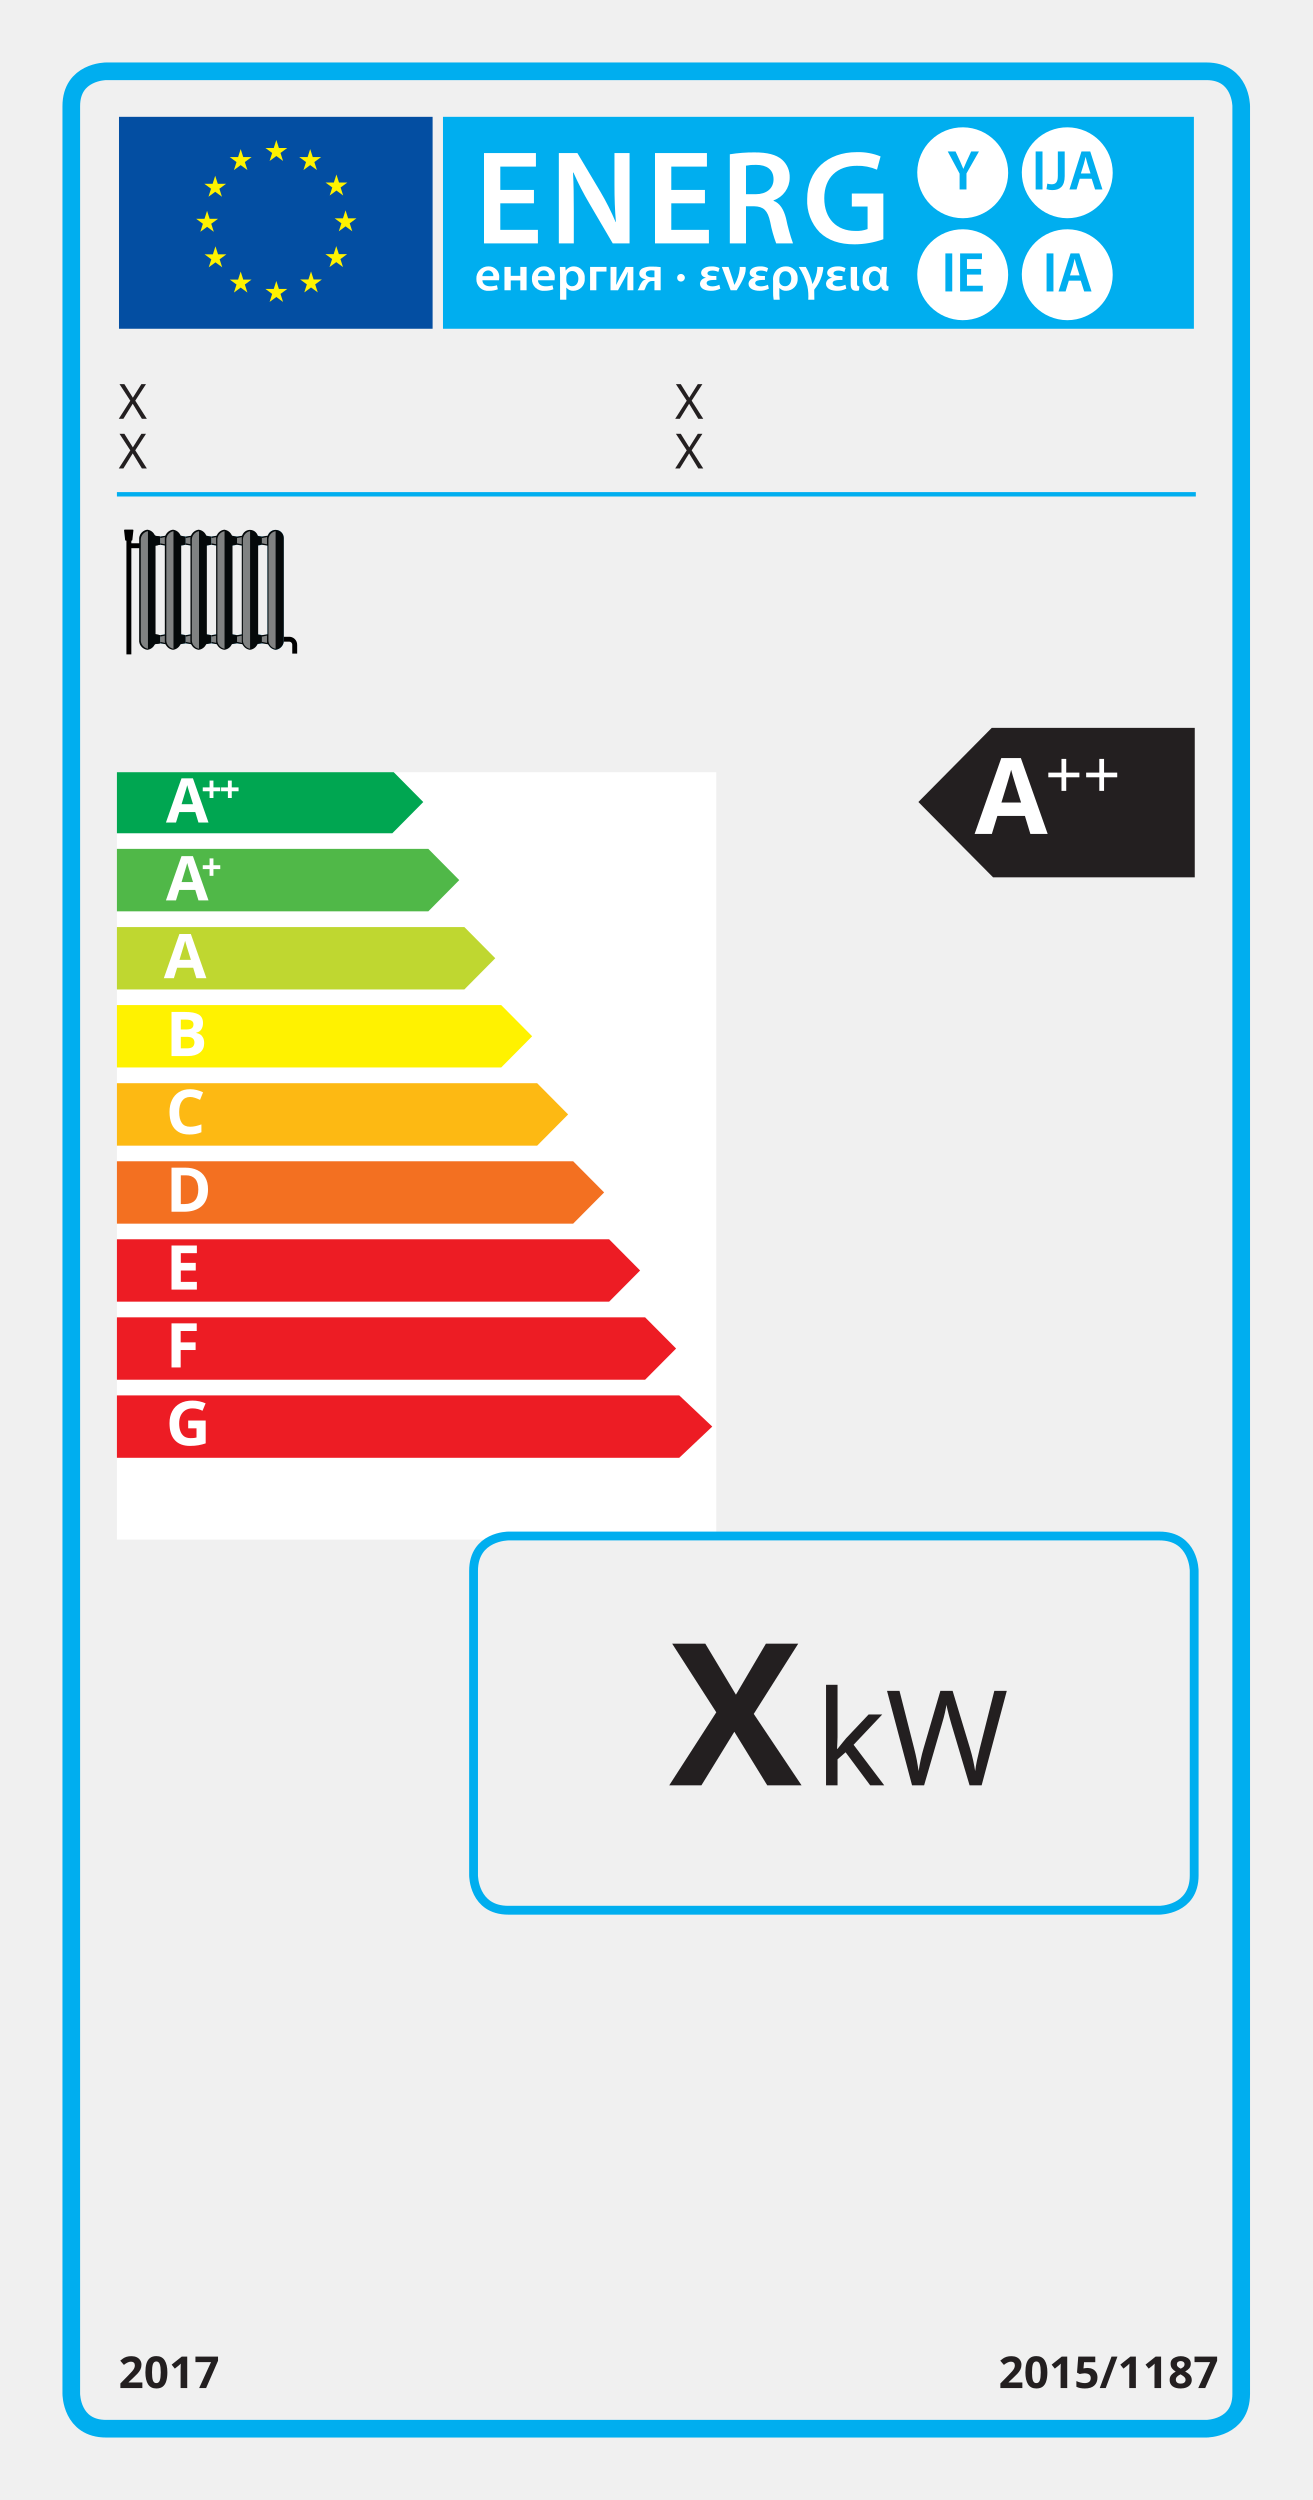
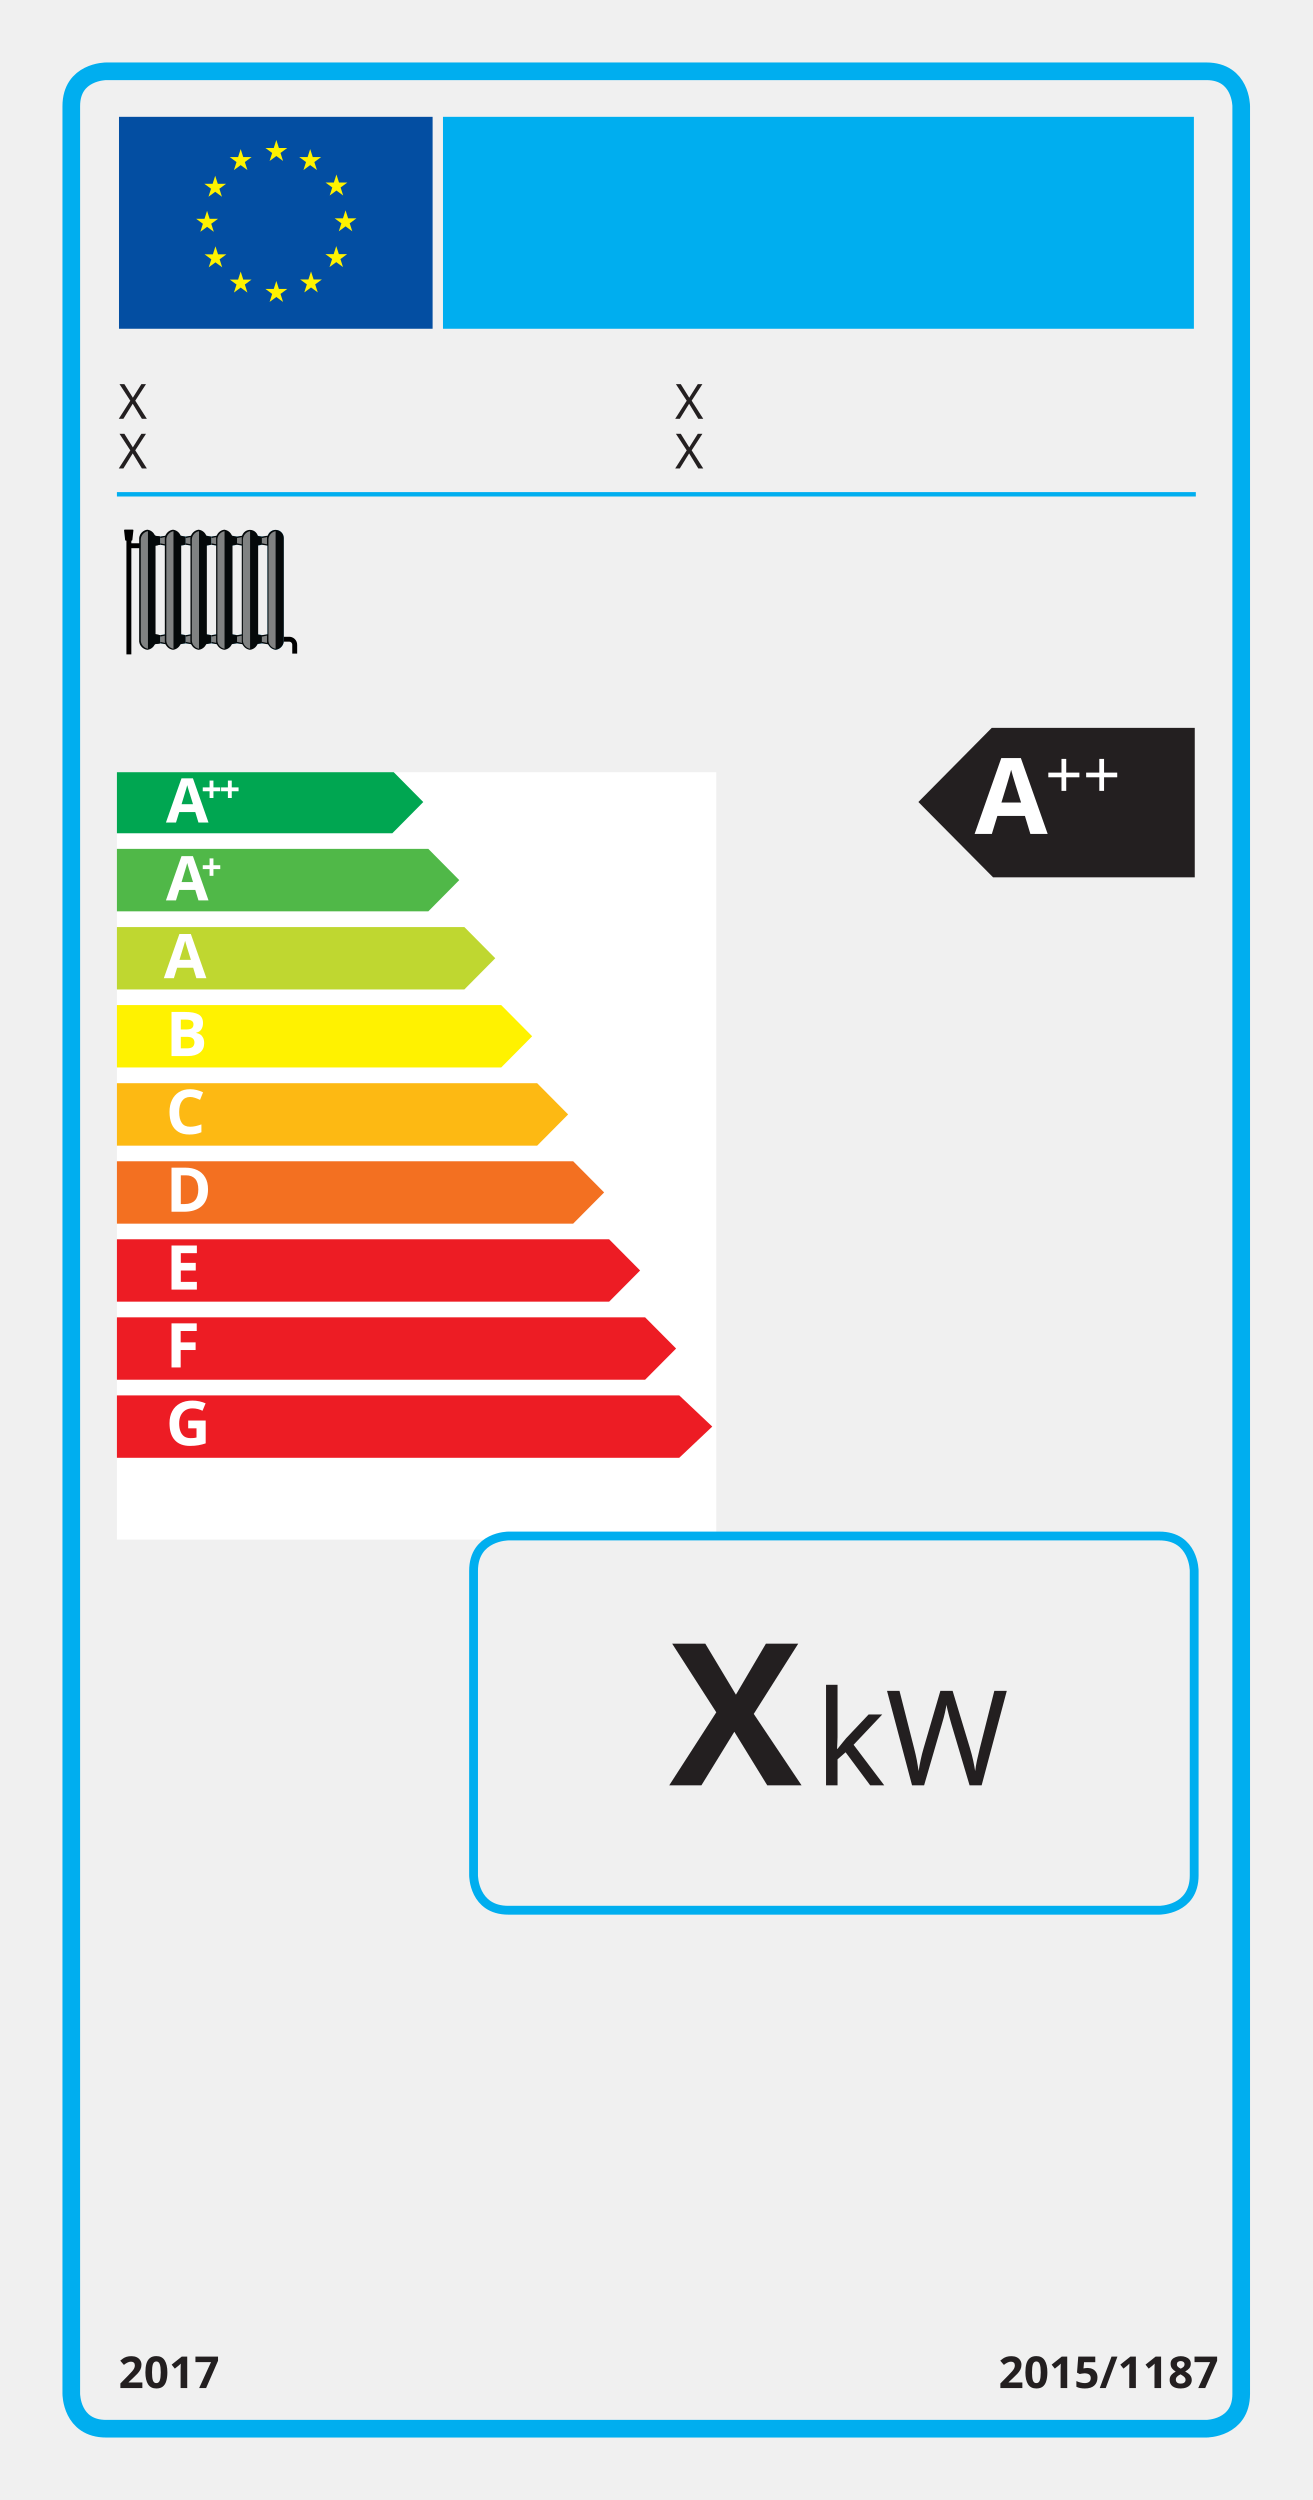
<svg xmlns="http://www.w3.org/2000/svg" id="Layer_1" data-name="Layer 1" width="105mm" height="200mm" viewBox="0 0 297.64 566.93" data-rating-increment="17.6875" data-supplier-model-chars-per-row="25">
  <defs>
    <style>
      #combinationBoiler,
      #cogenerationBoiler {
        display: none;
      }

      #combinationBoiler.isCombinationBoiler,
      #cogenerationBoiler.isCogenerationBoiler {
        display: inline;
      }

      .cls-1, .cls-3, .cls-39, .cls-4, .cls-52 {
        fill: none;
      }

      .cls-2 {
        clip-path: url(#clip-path);
      }

      .cls-3, .cls-39, .cls-52 {
        stroke: #00aeef;
      }

      .cls-3 {
        stroke-width: 4px;
      }

      .cls-4 {
        stroke: #000;
        stroke-width: 1.114px;
      }

      .cls-5 {
        clip-path: url(#clip-path-2);
      }

      .cls-6 {
        fill: #8ed8f7;
      }

      .cls-7 {
        fill: #05090a;
      }

      .cls-8 {
        fill: #24b9ec;
      }

      .cls-9 {
        opacity: 0.49;
      }

      .cls-10 {
        clip-path: url(#clip-path-5);
      }

      .cls-11 {
        clip-path: url(#clip-path-6);
      }

      .cls-12, .cls-47, .cls-48, .cls-50, .cls-51, .cls-59, .cls-61, .cls-62 {
        fill: #fff;
      }

      .cls-13 {
        clip-path: url(#clip-path-9);
      }

      .cls-14 {
        clip-path: url(#clip-path-13);
      }

      .cls-15 {
        clip-path: url(#clip-path-17);
      }

      .cls-16 {
        clip-path: url(#clip-path-18);
      }

      .cls-17 {
        clip-path: url(#clip-path-21);
      }

      .cls-18 {
        clip-path: url(#clip-path-25);
      }

      .cls-19 {
        clip-path: url(#clip-path-26);
      }

      .cls-20 {
        clip-path: url(#clip-path-29);
      }

      .cls-21 {
        clip-path: url(#clip-path-33);
      }

      .cls-22 {
        clip-path: url(#clip-path-37);
      }

      .cls-23 {
        clip-path: url(#clip-path-38);
      }

      .cls-24 {
        clip-path: url(#clip-path-41);
      }

      .cls-25 {
        clip-path: url(#clip-path-44);
      }

      .cls-26 {
        clip-path: url(#clip-path-46);
      }

      .cls-27 {
        clip-path: url(#clip-path-47);
      }

      .cls-28 {
        clip-path: url(#clip-path-48);
      }

      .cls-29 {
        clip-path: url(#clip-path-49);
      }

      .cls-30 {
        clip-path: url(#clip-path-50);
      }

      .cls-31 {
        clip-path: url(#clip-path-52);
      }

      .cls-32 {
        clip-path: url(#clip-path-53);
      }

      .cls-33 {
        clip-path: url(#clip-path-54);
      }

      .cls-34 {
        clip-path: url(#clip-path-55);
      }

      .cls-35 {
        fill: #034ea2;
      }

      .cls-36, .cls-56 {
        fill: #00aeef;
      }

      .cls-37 {
        fill: #fff200;
      }

      .cls-38 {
        clip-path: url(#clip-path-57);
      }

      .cls-40 {
        fill: #bfd730;
      }

      .cls-41 {
        fill: #50b848;
      }

      .cls-42 {
        fill: #00a651;
      }

      .cls-43 {
        fill: #fdb913;
      }

      .cls-44 {
        fill: #f37021;
      }

      .cls-45 {
        fill: #ed1c24;
      }

      .cls-46 {
        clip-path: url(#clip-path-58);
      }

      .cls-47 {
        font-size: 19px;
      }

      .cls-47, .cls-48, .cls-50, .cls-51, .cls-53, .cls-61, .cls-63 {
        font-family: Calibri-Bold, Calibri;
        font-weight: 700;
      }

      .cls-48 {
        font-size: 13px;
      }

      .cls-49 {
        letter-spacing: 0.01em;
      }

      .cls-50 {
        font-size: 14px;
      }

      .cls-51 {
        font-size: 8.162px;
      }

      .cls-52 {
        stroke-width: 2px;
      }

      .cls-53 {
        font-size: 10px;
      }

      .cls-53, .cls-54, .cls-60, .cls-63, .cls-64 {
        fill: #231f20;
      }

      .cls-54 {
        font-size: 30px;
      }

      .cls-54, .cls-62, .cls-64 {
        font-family: Calibri;
      }

      .cls-55 {
        clip-path: url(#clip-path-60);
      }

      .cls-56, .cls-59 {
        fill-rule: evenodd;
      }

      .cls-57 {
        clip-path: url(#clip-path-61);
      }

      .cls-58 {
        fill: #00b9f2;
      }

      .cls-61 {
        font-size: 24px;
      }

      .cls-62 {
        font-size: 15px;
      }

      .cls-63 {
        font-size: 45px;
      }

      .cls-64 {
        font-size: 11px;
      }
    </style>
    <clipPath id="clip-path">
      <rect class="cls-1" y="0.001" width="297.638" height="566.929" />
    </clipPath>
    <clipPath id="clip-path-2">
      <rect class="cls-1" x="26.513" y="119.08" width="42.918" height="31.72" />
    </clipPath>
    <clipPath id="clip-path-5">
      <rect class="cls-1" x="53.744" y="121.775" width="1.145" height="1.662" />
    </clipPath>
    <clipPath id="clip-path-6">
      <rect class="cls-1" x="53.745" y="121.775" width="1.145" height="1.662" />
    </clipPath>
    <clipPath id="clip-path-9">
      <rect class="cls-1" x="59.4" y="121.775" width="1.145" height="1.662" />
    </clipPath>
    <clipPath id="clip-path-13">
      <rect class="cls-1" x="47.943" y="121.775" width="1.145" height="1.662" />
    </clipPath>
    <clipPath id="clip-path-17">
      <rect class="cls-1" x="42.126" y="121.775" width="1.145" height="1.662" />
    </clipPath>
    <clipPath id="clip-path-18">
      <rect class="cls-1" x="42.127" y="121.775" width="1.145" height="1.662" />
    </clipPath>
    <clipPath id="clip-path-21">
      <rect class="cls-1" x="36.325" y="121.775" width="1.145" height="1.662" />
    </clipPath>
    <clipPath id="clip-path-25">
      <rect class="cls-1" x="53.744" y="144.127" width="1.145" height="1.662" />
    </clipPath>
    <clipPath id="clip-path-26">
      <rect class="cls-1" x="53.745" y="144.127" width="1.145" height="1.662" />
    </clipPath>
    <clipPath id="clip-path-29">
      <rect class="cls-1" x="59.4" y="144.127" width="1.145" height="1.662" />
    </clipPath>
    <clipPath id="clip-path-33">
      <rect class="cls-1" x="47.943" y="144.127" width="1.145" height="1.662" />
    </clipPath>
    <clipPath id="clip-path-37">
      <rect class="cls-1" x="42.126" y="144.127" width="1.145" height="1.662" />
    </clipPath>
    <clipPath id="clip-path-38">
      <rect class="cls-1" x="42.127" y="144.127" width="1.145" height="1.662" />
    </clipPath>
    <clipPath id="clip-path-41">
      <rect class="cls-1" x="36.325" y="144.127" width="1.145" height="1.662" />
    </clipPath>
    <clipPath id="clip-path-44">
      <rect class="cls-1" x="60.876" y="120.45" width="1.625" height="26.677" />
    </clipPath>
    <clipPath id="clip-path-46">
      <rect class="cls-1" x="55.086" y="120.45" width="1.625" height="26.677" />
    </clipPath>
    <clipPath id="clip-path-47">
      <rect class="cls-1" x="55.086" y="120.45" width="1.624" height="26.677" />
    </clipPath>
    <clipPath id="clip-path-48">
      <rect class="cls-1" x="49.296" y="120.45" width="1.626" height="26.677" />
    </clipPath>
    <clipPath id="clip-path-49">
      <rect class="cls-1" x="49.297" y="120.45" width="1.624" height="26.677" />
    </clipPath>
    <clipPath id="clip-path-50">
      <rect class="cls-1" x="43.506" y="120.45" width="1.625" height="26.677" />
    </clipPath>
    <clipPath id="clip-path-52">
      <rect class="cls-1" x="37.716" y="120.45" width="1.625" height="26.677" />
    </clipPath>
    <clipPath id="clip-path-53">
      <rect class="cls-1" x="37.716" y="120.45" width="1.624" height="26.677" />
    </clipPath>
    <clipPath id="clip-path-54">
      <rect class="cls-1" x="31.926" y="120.45" width="1.626" height="26.677" />
    </clipPath>
    <clipPath id="clip-path-55">
      <rect class="cls-1" x="31.927" y="120.45" width="1.624" height="26.677" />
    </clipPath>
    <clipPath id="clip-path-57">
      <rect class="cls-1" x="26.964" y="26.363" width="243.78" height="48.189" />
    </clipPath>
    <clipPath id="clip-path-58">
      <rect class="cls-1" x="26.513" y="175.118" width="135.912" height="174.016" />
    </clipPath>
    <clipPath id="clip-path-60">
      <rect class="cls-1" x="47.364" y="470.771" width="29.822" height="27.617" />
    </clipPath>
    <clipPath id="clip-path-61">
      <rect class="cls-1" x="123.908" y="466.822" width="36.061" height="35.124" />
    </clipPath>
  </defs>
  <g class="cls-2">
    <path class="cls-3" d="M24.069,16.166s-7.904,0-7.904,7.904v518.791s0,7.904,7.904,7.904h249.5s7.904,0,7.904-7.904V24.07s0-7.904-7.904-7.904Z" />
    <line class="cls-4" x1="33.059" y1="123.756" x2="29.112" y2="123.756" />
  </g>
  <g class="cls-5">
    <path class="cls-4" d="M64.099,144.959h1.348a1.258,1.258,0,0,1,1.385,1.299v1.967" />
    <path d="M30.012,122.449a.181.181,0,0,1-.175.157h-1.283a.18.18,0,0,1-.175-.157l-.244-2.189a.139.139,0,0,1,.141-.156h1.839a.137.137,0,0,1,.14.156Z" />
    <line class="cls-4" x1="29.226" y1="148.394" x2="29.226" y2="121.677" />
    <path class="cls-6" d="M64.358,145.503a2.106,2.106,0,0,1-1.856,1.856,2.14,2.14,0,0,1-1.857-1.856v-23.53a1.857,1.857,0,0,1,3.713,0Z" />
    <polygon class="cls-7" points="36.325 145.888 34.035 146.259 34.035 143.66 36.325 144.032 36.325 145.888" />
    <polygon class="cls-6" points="36.325 145.888 38.615 146.259 38.615 143.66 36.325 144.032 36.325 145.888" />
    <polygon class="cls-6" points="42.127 145.888 39.837 146.259 39.837 143.66 42.127 144.032 42.127 145.888" />
    <polygon class="cls-6" points="42.127 145.888 44.417 146.259 44.417 143.66 42.127 144.032 42.127 145.888" />
    <polygon class="cls-6" points="47.943 145.888 45.653 146.259 45.653 143.66 47.943 144.032 47.943 145.888" />
    <polygon class="cls-6" points="47.943 145.888 50.232 146.259 50.232 143.66 47.943 144.032 47.943 145.888" />
    <polygon class="cls-6" points="53.745 145.888 51.456 146.259 51.456 143.66 53.745 144.032 53.745 145.888" />
    <polygon class="cls-6" points="53.745 145.888 56.034 146.259 56.034 143.66 53.745 144.032 53.745 145.888" />
    <polygon class="cls-6" points="59.732 145.888 57.443 146.259 57.443 143.66 59.732 144.032 59.732 145.888" />
    <polygon class="cls-6" points="59.732 145.888 62.021 146.259 62.021 143.66 59.732 144.032 59.732 145.888" />
    <polygon class="cls-7" points="36.325 123.534 34.035 123.905 34.035 121.306 36.325 121.678 36.325 123.534" />
    <polygon class="cls-6" points="36.325 123.534 38.615 123.905 38.615 121.306 36.325 121.678 36.325 123.534" />
    <polygon class="cls-6" points="42.127 123.534 39.837 123.905 39.837 121.306 42.127 121.678 42.127 123.534" />
    <polygon class="cls-6" points="42.127 123.534 44.417 123.905 44.417 121.306 42.127 121.678 42.127 123.534" />
    <polygon class="cls-6" points="47.943 123.534 45.653 123.905 45.653 121.306 47.943 121.678 47.943 123.534" />
    <polygon class="cls-6" points="47.943 123.534 50.232 123.905 50.232 121.306 47.943 121.678 47.943 123.534" />
    <polygon class="cls-6" points="53.745 123.534 51.456 123.905 51.456 121.306 53.745 121.678 53.745 123.534" />
    <polygon class="cls-6" points="53.745 123.534 56.034 123.905 56.034 121.306 53.745 121.678 53.745 123.534" />
    <polygon class="cls-8" points="53.745 123.199 54.89 123.438 54.89 121.775 53.745 122.013 53.745 123.199" />
    <polygon class="cls-6" points="59.732 123.534 57.443 123.905 57.443 121.306 59.732 121.678 59.732 123.534" />
    <polygon class="cls-6" points="59.732 123.534 62.021 123.905 62.021 121.306 59.732 121.678 59.732 123.534" />
  </g>
  <g class="cls-2">
    <polygon class="cls-7" points="53.745 123.534 51.456 123.905 51.456 121.306 53.745 121.678 53.745 123.534" />
    <polygon class="cls-7" points="53.745 123.534 56.034 123.905 56.034 121.306 53.745 121.678 53.745 123.534" />
  </g>
  <g class="cls-5">
    <g class="cls-9">
      <g class="cls-10">
        <g class="cls-11">
          <polygon class="cls-12" points="54.889 121.775 53.744 122.013 53.744 123.2 54.889 123.437 54.889 121.775" />
        </g>
      </g>
    </g>
  </g>
  <g class="cls-2">
    <polygon class="cls-7" points="59.4 123.534 57.111 123.905 57.111 121.306 59.4 121.678 59.4 123.534" />
    <polygon class="cls-7" points="59.4 123.534 61.689 123.905 61.689 121.306 59.4 121.678 59.4 123.534" />
  </g>
  <g class="cls-5">
    <g class="cls-9">
      <g class="cls-13">
        <g class="cls-13">
          <polygon class="cls-12" points="60.545 121.775 59.4 122.013 59.4 123.2 60.545 123.437 60.545 121.775" />
        </g>
      </g>
    </g>
  </g>
  <g class="cls-2">
    <polygon class="cls-7" points="47.943 123.534 45.654 123.905 45.654 121.306 47.943 121.678 47.943 123.534" />
    <polygon class="cls-7" points="47.943 123.534 50.232 123.905 50.232 121.306 47.943 121.678 47.943 123.534" />
  </g>
  <g class="cls-5">
    <g class="cls-9">
      <g class="cls-14">
        <g class="cls-14">
          <polygon class="cls-12" points="49.088 121.775 47.943 122.013 47.943 123.2 49.088 123.437 49.088 121.775" />
        </g>
      </g>
    </g>
  </g>
  <g class="cls-2">
    <polygon class="cls-7" points="42.127 123.534 39.838 123.905 39.838 121.306 42.127 121.678 42.127 123.534" />
    <polygon class="cls-7" points="42.127 123.534 44.416 123.905 44.416 121.306 42.127 121.678 42.127 123.534" />
  </g>
  <g class="cls-5">
    <g class="cls-9">
      <g class="cls-15">
        <g class="cls-16">
          <polygon class="cls-12" points="43.271 121.775 42.126 122.013 42.126 123.2 43.271 123.437 43.271 121.775" />
        </g>
      </g>
    </g>
  </g>
  <g class="cls-2">
    <polygon class="cls-7" points="36.325 123.534 34.036 123.905 34.036 121.306 36.325 121.678 36.325 123.534" />
    <polygon class="cls-7" points="36.325 123.534 38.614 123.905 38.614 121.306 36.325 121.678 36.325 123.534" />
  </g>
  <g class="cls-5">
    <g class="cls-9">
      <g class="cls-17">
        <g class="cls-17">
          <polygon class="cls-12" points="37.47 121.775 36.325 122.013 36.325 123.2 37.47 123.437 37.47 121.775" />
        </g>
      </g>
    </g>
  </g>
  <g class="cls-2">
    <polygon class="cls-7" points="53.745 145.886 51.456 146.257 51.456 143.658 53.745 144.03 53.745 145.886" />
    <polygon class="cls-7" points="53.745 145.886 56.034 146.257 56.034 143.658 53.745 144.03 53.745 145.886" />
  </g>
  <g class="cls-5">
    <g class="cls-9">
      <g class="cls-18">
        <g class="cls-19">
          <polygon class="cls-12" points="54.889 144.127 53.744 144.365 53.744 145.552 54.889 145.789 54.889 144.127" />
        </g>
      </g>
    </g>
  </g>
  <g class="cls-2">
    <polygon class="cls-7" points="59.4 145.886 57.111 146.257 57.111 143.658 59.4 144.03 59.4 145.886" />
    <polygon class="cls-7" points="59.4 145.886 61.689 146.257 61.689 143.658 59.4 144.03 59.4 145.886" />
  </g>
  <g class="cls-5">
    <g class="cls-9">
      <g class="cls-20">
        <g class="cls-20">
          <polygon class="cls-12" points="60.545 144.127 59.4 144.365 59.4 145.552 60.545 145.789 60.545 144.127" />
        </g>
      </g>
    </g>
  </g>
  <g class="cls-2">
    <polygon class="cls-7" points="47.943 145.886 45.654 146.257 45.654 143.658 47.943 144.03 47.943 145.886" />
    <polygon class="cls-7" points="47.943 145.886 50.232 146.257 50.232 143.658 47.943 144.03 47.943 145.886" />
  </g>
  <g class="cls-5">
    <g class="cls-9">
      <g class="cls-21">
        <g class="cls-21">
          <polygon class="cls-12" points="49.088 144.127 47.943 144.365 47.943 145.552 49.088 145.789 49.088 144.127" />
        </g>
      </g>
    </g>
  </g>
  <g class="cls-2">
    <polygon class="cls-7" points="42.127 145.886 39.838 146.257 39.838 143.658 42.127 144.03 42.127 145.886" />
    <polygon class="cls-7" points="42.127 145.886 44.416 146.257 44.416 143.658 42.127 144.03 42.127 145.886" />
  </g>
  <g class="cls-5">
    <g class="cls-9">
      <g class="cls-22">
        <g class="cls-23">
          <polygon class="cls-12" points="43.271 144.127 42.126 144.365 42.126 145.552 43.271 145.789 43.271 144.127" />
        </g>
      </g>
    </g>
  </g>
  <g class="cls-2">
    <polygon class="cls-7" points="36.325 145.886 34.036 146.257 34.036 143.658 36.325 144.03 36.325 145.886" />
    <polygon class="cls-7" points="36.325 145.886 38.614 146.257 38.614 143.658 36.325 144.03 36.325 145.886" />
  </g>
  <g class="cls-5">
    <g class="cls-9">
      <g class="cls-24">
        <g class="cls-24">
          <polygon class="cls-12" points="37.47 144.127 36.325 144.365 36.325 145.552 37.47 145.789 37.47 144.127" />
        </g>
      </g>
    </g>
    <path class="cls-7" d="M64.358,145.503a2.106,2.106,0,0,1-1.856,1.856,2.14,2.14,0,0,1-1.857-1.856v-23.53a1.857,1.857,0,0,1,3.713,0Z" />
    <path class="cls-7" d="M58.541,145.503a2.106,2.106,0,0,1-1.856,1.856,2.14,2.14,0,0,1-1.857-1.856v-23.53a1.857,1.857,0,0,1,3.713,0Z" />
    <path class="cls-7" d="M52.724,145.503a2.106,2.106,0,0,1-1.856,1.856,2.14,2.14,0,0,1-1.857-1.856v-23.53a2.144,2.144,0,0,1,1.857-1.856,2.143,2.143,0,0,1,1.856,1.856Z" />
    <path class="cls-7" d="M46.907,145.503a2.106,2.106,0,0,1-1.856,1.856,2.14,2.14,0,0,1-1.857-1.856v-23.53a2.144,2.144,0,0,1,1.857-1.856,2.143,2.143,0,0,1,1.856,1.856Z" />
    <path class="cls-7" d="M41.09,145.503a2.106,2.106,0,0,1-1.856,1.856,2.14,2.14,0,0,1-1.857-1.856v-23.53a2.144,2.144,0,0,1,1.857-1.856,2.143,2.143,0,0,1,1.856,1.856Z" />
    <path class="cls-7" d="M35.273,145.503a2.106,2.106,0,0,1-1.856,1.856,2.14,2.14,0,0,1-1.857-1.856v-23.53a2.144,2.144,0,0,1,1.857-1.856,2.143,2.143,0,0,1,1.856,1.856Z" />
  </g>
  <g class="cls-5">
    <g class="cls-9">
      <g class="cls-25">
        <g class="cls-25">
          <path class="cls-12" d="M62.501,147.127a1.987,1.987,0,0,1-1.625-1.818v-23.041a1.991,1.991,0,0,1,1.625-1.818" />
        </g>
      </g>
    </g>
    <g class="cls-9">
      <g class="cls-26">
        <g class="cls-27">
          <path class="cls-12" d="M56.711,147.127a1.987,1.987,0,0,1-1.625-1.818v-23.041a1.991,1.991,0,0,1,1.625-1.818" />
        </g>
      </g>
    </g>
    <g class="cls-9">
      <g class="cls-28">
        <g class="cls-29">
          <path class="cls-12" d="M50.921,147.127a1.987,1.987,0,0,1-1.625-1.818v-23.041a1.991,1.991,0,0,1,1.625-1.818" />
        </g>
      </g>
    </g>
    <g class="cls-9">
      <g class="cls-30">
        <g class="cls-30">
          <path class="cls-12" d="M45.131,147.127a1.987,1.987,0,0,1-1.625-1.818v-23.041a1.991,1.991,0,0,1,1.625-1.818" />
        </g>
      </g>
    </g>
    <g class="cls-9">
      <g class="cls-31">
        <g class="cls-32">
          <path class="cls-12" d="M39.341,147.127a1.987,1.987,0,0,1-1.625-1.818v-23.041a1.991,1.991,0,0,1,1.625-1.818" />
        </g>
      </g>
    </g>
    <g class="cls-9">
      <g class="cls-33">
        <g class="cls-34">
          <path class="cls-12" d="M33.551,147.127a1.987,1.987,0,0,1-1.625-1.818v-23.041a1.991,1.991,0,0,1,1.625-1.818" />
        </g>
      </g>
    </g>
  </g>
  <g class="cls-2">
    <rect class="cls-35" x="26.983" y="26.492" width="71.121" height="48.059" />
    <rect class="cls-36" x="100.456" y="26.492" width="170.288" height="48.06" />
    <polygon class="cls-37" points="76.295 43.209 74.764 44.333 75.349 42.515 73.82 41.391 75.709 41.391 76.293 39.572 76.879 41.391 78.768 41.391 77.24 42.515 77.823 44.333 76.295 43.209" />
    <polygon class="cls-37" points="69.397 36.747 67.868 35.624 69.758 35.624 70.342 33.806 70.926 35.624 72.816 35.624 71.287 36.747 71.871 38.566 70.342 37.443 68.813 38.567 69.397 36.747" />
    <polygon class="cls-37" points="61.719 34.685 60.19 33.561 62.08 33.561 62.664 31.743 63.248 33.561 65.138 33.561 63.609 34.685 64.193 36.503 62.664 35.38 61.135 36.504 61.719 34.685" />
    <polygon class="cls-37" points="53.633 36.747 52.104 35.624 53.994 35.624 54.578 33.806 55.162 35.624 57.052 35.624 55.523 36.747 56.107 38.566 54.578 37.443 53.049 38.567 53.633 36.747" />
    <polygon class="cls-37" points="47.858 42.797 46.329 41.673 48.219 41.673 48.803 39.855 49.387 41.673 51.277 41.673 49.748 42.797 50.332 44.615 48.803 43.492 47.274 44.616 47.858 42.797" />
    <polygon class="cls-37" points="46.013 50.745 44.484 49.621 46.374 49.621 46.958 47.803 47.542 49.621 49.432 49.621 47.903 50.745 48.487 52.563 46.958 51.44 45.429 52.564 46.013 50.745" />
    <polygon class="cls-37" points="47.915 58.798 46.386 57.674 48.276 57.674 48.86 55.855 49.444 57.674 51.334 57.674 49.805 58.798 50.389 60.616 48.86 59.493 47.331 60.617 47.915 58.798" />
    <polygon class="cls-37" points="53.633 64.521 52.104 63.397 53.994 63.397 54.578 61.578 55.162 63.397 57.052 63.397 55.523 64.521 56.107 66.339 54.578 65.216 53.049 66.339 53.633 64.521" />
    <polygon class="cls-37" points="62.664 67.346 61.135 68.47 61.719 66.652 60.19 65.527 62.079 65.527 62.663 63.709 63.247 65.527 65.137 65.527 63.609 66.652 64.193 68.47 62.664 67.346" />
    <polygon class="cls-37" points="70.531 65.186 69.002 66.31 69.586 64.491 68.057 63.367 69.947 63.367 70.531 61.548 71.115 63.367 73.005 63.367 71.476 64.491 72.06 66.31 70.531 65.186" />
    <polygon class="cls-37" points="75.309 58.746 73.779 57.622 75.669 57.622 76.252 55.804 76.838 57.622 78.728 57.622 77.199 58.746 77.783 60.565 76.254 59.441 74.723 60.565 75.309 58.746" />
    <polygon class="cls-37" points="77.415 50.634 75.886 49.51 77.776 49.51 78.359 47.692 78.944 49.51 80.834 49.51 79.305 50.634 79.889 52.452 78.36 51.329 76.831 52.453 77.415 50.634" />
-     <polygon class="cls-12" points="109.759 55.194 109.759 34.711 121.533 34.711 121.533 37.78 113.454 37.78 113.454 43.068 121.083 43.068 121.083 46.107 113.454 46.107 113.454 52.124 121.984 52.124 121.984 55.194 109.759 55.194" />
-   </g>
-   <g class="cls-38">
-     <path class="cls-12" d="M126.729,55.194v-20.483h4.205l5.227,8.783a56.67,56.67,0,0,1,3.454,6.868h.06c-.24-2.735-.331-5.379-.331-8.509v-7.142h3.425v20.483h-3.815l-5.286-9.026a67.792,67.792,0,0,1-3.635-7.051l-.09.031c.15,2.644.18,5.348.18,8.722v7.324Z" />
-     <polygon class="cls-12" points="159.86 46.107 152.23 46.107 152.23 52.124 160.761 52.124 160.761 55.194 148.536 55.194 148.536 34.711 160.311 34.711 160.311 37.78 152.23 37.78 152.23 43.068 159.86 43.068 159.86 46.107" />
-     <path class="cls-12" d="M165.506,34.985a34.561,34.561,0,0,1,5.587-.426c2.914,0,4.896.486,6.248,1.641a5.215,5.215,0,0,1,1.742,4.103,5.457,5.457,0,0,1-3.664,5.136v.091c1.441.547,2.312,1.975,2.823,3.951a41.339,41.339,0,0,0,1.592,5.713h-3.815a29.185,29.185,0,0,1-1.351-4.832c-.571-2.674-1.532-3.525-3.635-3.586h-1.862v8.418h-3.665Zm3.665,9.056h2.193c2.492,0,4.055-1.337,4.055-3.373,0-2.249-1.563-3.283-3.966-3.283a10.492,10.492,0,0,0-2.282.183Z" />
-     <path class="cls-12" d="M200.319,54.252a19.827,19.827,0,0,1-6.518,1.155c-3.425,0-6.008-.881-7.93-2.735a10.208,10.208,0,0,1-2.823-7.537c0-6.473,4.565-10.636,11.264-10.636a13.295,13.295,0,0,1,5.376.972l-.811,3.009a10.781,10.781,0,0,0-4.596-.882c-4.325,0-7.359,2.583-7.359,7.355,0,4.649,2.824,7.415,7.029,7.415a6.993,6.993,0,0,0,2.794-.426v-5.105h-3.575v-2.948h7.149Z" />
-     <path class="cls-12" d="M109.394,63.55c.035.958.832,1.371,1.734,1.371a4.494,4.494,0,0,0,1.56-.239l.209.924a5.574,5.574,0,0,1-1.966.337,2.597,2.597,0,0,1-2.901-2.686,2.69,2.69,0,0,1,2.751-2.85,2.348,2.348,0,0,1,2.428,2.578,2.999,2.999,0,0,1-.047.565Zm2.474-.935a1.16,1.16,0,0,0-1.168-1.294,1.345,1.345,0,0,0-1.306,1.294Z" />
-     <polygon class="cls-12" points="115.82 60.526 115.82 62.549 117.993 62.549 117.993 60.526 119.415 60.526 119.415 65.823 117.993 65.823 117.993 63.593 115.82 63.593 115.82 65.823 114.398 65.823 114.398 60.526 115.82 60.526" />
-     <path class="cls-12" d="M121.992,63.55c.034.958.832,1.371,1.733,1.371a4.505,4.505,0,0,0,1.561-.239l.208.924a5.568,5.568,0,0,1-1.965.337,2.597,2.597,0,0,1-2.901-2.686,2.689,2.689,0,0,1,2.751-2.85,2.347,2.347,0,0,1,2.427,2.578,3.107,3.107,0,0,1-.046.565Zm2.473-.935a1.159,1.159,0,0,0-1.167-1.294,1.343,1.343,0,0,0-1.306,1.294Z" />
-     <path class="cls-12" d="M127.007,62.288c0-.696-.023-1.261-.046-1.762h1.248l.07.816h.023a2.235,2.235,0,0,1,1.93-.936,2.46,2.46,0,0,1,2.37,2.698,2.584,2.584,0,0,1-2.566,2.838,1.893,1.893,0,0,1-1.584-.707h-.023v2.741h-1.422Zm1.422,1.316a1.291,1.291,0,0,0,.046.37,1.271,1.271,0,0,0,1.248.935c.902,0,1.434-.707,1.434-1.751,0-.935-.486-1.697-1.399-1.697a1.308,1.308,0,0,0-1.271.99,1.142,1.142,0,0,0-.058.337Z" />
-     <polygon class="cls-12" points="137.537 60.526 137.537 61.581 135.236 61.581 135.236 65.823 133.815 65.823 133.815 60.526 137.537 60.526" />
-     <path class="cls-12" d="M139.802,60.526v1.904c0,.837-.034,1.402-.081,2.142h.035c.3-.62.474-1.011.763-1.566l1.387-2.48h1.722v5.297h-1.352v-1.893c0-.848.034-1.24.092-2.24h-.046c-.277.631-.462,1.011-.74,1.522-.439.783-.948,1.74-1.433,2.611h-1.699v-5.297Z" />
-     <path class="cls-12" d="M149.822,65.823h-1.41v-2.099h-.531a1.137,1.137,0,0,0-.867.348,3.394,3.394,0,0,0-.694,1.316,3.698,3.698,0,0,1-.22.435h-1.525a2.737,2.737,0,0,0,.346-.587,4.447,4.447,0,0,1,.844-1.523,1.363,1.363,0,0,1,.671-.359v-.032c-.671-.066-1.468-.479-1.468-1.305a1.331,1.331,0,0,1,.866-1.229,4.847,4.847,0,0,1,1.989-.337,16.118,16.118,0,0,1,1.999.119Zm-1.41-4.47a4.038,4.038,0,0,0-.705-.054c-.624,0-1.26.206-1.26.794,0,.554.705.794,1.26.794.335,0,.52,0,.705-.011Z" />
-     <path class="cls-12" d="M154.433,63.844a.83.83,0,0,1-.867-.859.839.839,0,0,1,.878-.859.859.859,0,1,1,0,1.718Z" />
-     <path class="cls-12" d="M160.037,62.973c-.67-.174-1.04-.587-1.04-1.109,0-.718.763-1.458,2.37-1.458a3.522,3.522,0,0,1,1.803.403l-.266.859a3.18,3.18,0,0,0-1.364-.316c-.682,0-1.11.262-1.11.631,0,.424.567.598,1.41.609h.613v.892h-.624c-.902.011-1.584.185-1.584.696,0,.501.613.761,1.306.761a4.012,4.012,0,0,0,1.584-.369l.208.891a4.548,4.548,0,0,1-2.138.479c-1.191,0-2.474-.424-2.474-1.62a1.436,1.436,0,0,1,1.306-1.305Z" />
-     <path class="cls-12" d="M165.215,60.526l.902,2.686c.162.468.266.892.404,1.349h.047a9.123,9.123,0,0,0,1.179-3.578v-.457h1.329a2.196,2.196,0,0,1,.035.402c0,1.502-1.018,3.274-2.046,4.895h-1.376l-2-5.297Z" />
-     <path class="cls-12" d="M171.051,62.973c-.67-.174-1.04-.587-1.04-1.109,0-.718.763-1.458,2.37-1.458a3.523,3.523,0,0,1,1.803.403l-.266.859a3.18,3.18,0,0,0-1.364-.316c-.682,0-1.11.262-1.11.631,0,.424.567.598,1.41.609h.613v.892h-.624c-.902.011-1.584.185-1.584.696,0,.501.613.761,1.306.761a4.012,4.012,0,0,0,1.584-.369l.208.891a4.548,4.548,0,0,1-2.138.479c-1.191,0-2.474-.424-2.474-1.62a1.436,1.436,0,0,1,1.306-1.305Z" />
-     <path class="cls-12" d="M176.737,65.312v.75a13.571,13.571,0,0,0,.081,1.914h-1.376a9.294,9.294,0,0,1-.127-1.892v-2.426a2.995,2.995,0,0,1,.959-2.555,2.795,2.795,0,0,1,1.919-.696,2.555,2.555,0,0,1,2.694,2.719,2.609,2.609,0,0,1-2.601,2.816,1.873,1.873,0,0,1-1.526-.63Zm0-1.588a1.704,1.704,0,0,0,.034.348,1.314,1.314,0,0,0,1.249.838c.902,0,1.422-.751,1.422-1.752,0-.935-.497-1.653-1.341-1.653-.717,0-1.364.588-1.364,1.806Z" />
-     <path class="cls-12" d="M183.29,67.976a11.388,11.388,0,0,0-.196-3.056,14.383,14.383,0,0,0-1.965-4.394h1.595a12.414,12.414,0,0,1,1.503,3.851h.046a8.298,8.298,0,0,0,1.063-3.426c0-.207-.011-.316-.011-.425h1.352a2.073,2.073,0,0,1,.023.392,9.062,9.062,0,0,1-1.988,4.666.424.424,0,0,0-.069.261c.023.532.023,1.402.034,2.131Z" />
-     <path class="cls-12" d="M188.618,62.973c-.67-.174-1.04-.587-1.04-1.109,0-.718.763-1.458,2.37-1.458a3.523,3.523,0,0,1,1.803.403l-.266.859a3.183,3.183,0,0,0-1.364-.316c-.682,0-1.11.262-1.11.631,0,.424.567.598,1.41.609h.613v.892h-.624c-.902.011-1.584.185-1.584.696,0,.501.613.761,1.306.761a4.012,4.012,0,0,0,1.584-.369l.208.891a4.549,4.549,0,0,1-2.139.479c-1.19,0-2.473-.424-2.473-1.62a1.436,1.436,0,0,1,1.306-1.305Z" />
-     <path class="cls-12" d="M194.351,64.333c0,.435.138.609.531.587l-.08.935a1.842,1.842,0,0,1-.613.087c-.763,0-1.271-.304-1.271-1.479V60.526h1.433Z" />
-     <path class="cls-12" d="M201.146,60.526c-.069.718-.162,2.349-.162,3.611,0,.598.197.804.544.793l-.093.947a1.779,1.779,0,0,1-.496.065,1.05,1.05,0,0,1-1.099-1.033h-.034a2.098,2.098,0,0,1-1.862,1.033,2.402,2.402,0,0,1-2.323-2.664,2.696,2.696,0,0,1,2.543-2.872,1.742,1.742,0,0,1,1.618.925h.047a8.104,8.104,0,0,1,.127-.805Zm-4.08,2.708c0,.892.485,1.642,1.26,1.642a1.417,1.417,0,0,0,1.248-1.142,3.44,3.44,0,0,0,.047-.62,2.208,2.208,0,0,0-.035-.5,1.297,1.297,0,0,0-1.191-1.174c-.798,0-1.329.793-1.329,1.783Z" />
-     <path class="cls-12" d="M208.008,39.058a10.308,10.308,0,1,1,10.307,10.428,10.368,10.368,0,0,1-10.307-10.428" />
-     <path class="cls-36" d="M217.613,42.967V39.372l-2.694-5.028h1.771l1.024,2.213c.291.64.506,1.126.733,1.715h.026c.215-.551.455-1.088.746-1.715l1.024-2.213h1.758l-2.832,4.99v3.633Z" />
-     <path class="cls-12" d="M231.721,39.058a10.308,10.308,0,1,1,10.307,10.428,10.368,10.368,0,0,1-10.307-10.428" />
-     <path class="cls-12" d="M208.008,62.181a10.308,10.308,0,1,1,10.307,10.428,10.368,10.368,0,0,1-10.307-10.428" />
-     <rect class="cls-36" x="214.387" y="57.467" width="1.556" height="8.623" />
-     <polygon class="cls-36" points="222.493 62.265 219.281 62.265 219.281 64.798 222.873 64.798 222.873 66.09 217.726 66.09 217.726 57.467 222.683 57.467 222.683 58.76 219.281 58.76 219.281 60.985 222.493 60.985 222.493 62.265" />
-     <path class="cls-12" d="M231.721,62.181a10.308,10.308,0,1,1,10.307,10.428,10.368,10.368,0,0,1-10.307-10.428" />
-     <rect class="cls-36" x="234.857" y="34.344" width="1.556" height="8.623" />
-     <path class="cls-36" d="M239.89,34.344h1.556v5.591c0,2.38-1.139,3.173-2.833,3.173a4.092,4.092,0,0,1-1.302-.205l.189-1.267a3.363,3.363,0,0,0,.962.154c.884,0,1.428-.409,1.428-1.906Z" />
-     <path class="cls-36" d="M244.861,40.523l-.734,2.443h-1.606l2.732-8.623h1.985l2.769,8.623h-1.669l-.771-2.443Zm2.44-1.19-.67-2.124c-.165-.524-.304-1.113-.43-1.612h-.026c-.126.499-.252,1.1-.404,1.612l-.658,2.124Z" />
-     <rect class="cls-36" x="237.336" y="57.467" width="1.556" height="8.623" />
-     <path class="cls-36" d="M242.382,63.646l-.733,2.444h-1.606l2.731-8.623h1.986l2.769,8.623h-1.669l-.772-2.444Zm2.441-1.189-.67-2.124c-.165-.525-.304-1.113-.431-1.612h-.025c-.126.499-.253,1.1-.404,1.612l-.658,2.124Z" />
  </g>
  <line class="cls-39" x1="26.514" y1="112.093" x2="271.181" y2="112.093" />
  <rect class="cls-12" x="26.513" y="175.118" width="135.912" height="174.016" />
  <polygon class="cls-40" points="26.513 210.226 26.513 224.383 105.301 224.383 112.313 217.304 105.301 210.226 26.513 210.226" />
  <polygon class="cls-41" points="26.513 192.504 26.513 206.661 97.137 206.661 104.146 199.582 97.137 192.504 26.513 192.504" />
  <polygon class="cls-42" points="26.513 175.119 26.513 188.956 88.975 188.956 95.985 181.879 89.29 175.119 26.513 175.119" />
  <polygon class="cls-37" points="26.513 227.921 26.513 242.077 113.655 242.077 120.675 234.998 113.655 227.921 26.513 227.921" />
  <polygon class="cls-43" points="26.513 245.645 26.513 259.802 121.815 259.802 128.836 252.723 121.815 245.645 26.513 245.645" />
  <polygon class="cls-44" points="26.513 263.336 26.513 277.492 129.972 277.492 137 270.412 129.972 263.336 26.513 263.336" />
  <polygon class="cls-45" points="26.513 281.033 26.513 295.186 138.133 295.186 145.159 288.112 138.133 281.033 26.513 281.033" />
  <polygon class="cls-45" points="26.513 298.73 26.513 312.888 146.289 312.888 153.322 305.81 146.289 298.73 26.513 298.73" />
  <polygon class="cls-45" points="26.513 316.432 26.513 330.588 154.032 330.588 161.521 323.51 154.032 316.432 26.513 316.432" />
  <rect class="cls-1" y="0.001" width="297.638" height="566.929" />
  <g class="cls-46">
    <text class="cls-47" transform="translate(203.8154 167.1575)">
      <tspan xml:space="preserve"> A</tspan>
    </text>
    <text class="cls-48" transform="translate(220.4883 162.1004)">
      <tspan class="cls-49">+</tspan>
      <tspan x="6.604" y="0">+</tspan>
    </text>
    <text class="cls-48" transform="translate(233.7227 162.1004)">+</text>
    <text class="cls-47" transform="translate(203.958 190.6595)">
      <tspan xml:space="preserve"> A</tspan>
    </text>
    <text class="cls-48" transform="translate(219.999 185.6024)">+</text>
    <text class="cls-48" transform="translate(226.6162 185.6024)">+</text>
    <text class="cls-47" transform="translate(203.958 213.9183)">
      <tspan xml:space="preserve"> A</tspan>
    </text>
    <text class="cls-47" transform="translate(203.5967 236.6233)">
      <tspan xml:space="preserve"> A</tspan>
    </text>
    <text class="cls-47" transform="translate(203.7871 260.2591)">
      <tspan xml:space="preserve"> B</tspan>
    </text>
    <text class="cls-47" transform="translate(203.7871 283.5154)">
      <tspan xml:space="preserve"> C</tspan>
    </text>
    <text class="cls-47" transform="translate(203.4258 307.0179)">
      <tspan xml:space="preserve"> D</tspan>
    </text>
    <text class="cls-47" transform="translate(203.4258 330.1605)">
      <tspan xml:space="preserve"> E</tspan>
    </text>
    <text class="cls-47" transform="translate(206.9219 353.5687)">F</text>
    <text class="cls-47" transform="translate(206.9219 376.9954)">G</text>
    <text class="cls-48" transform="translate(219.999 208.8612)">+</text>
  </g>
  <text class="cls-50" transform="translate(33.9873 186.5325)">
    <tspan xml:space="preserve"> A</tspan>
  </text>
  <text class="cls-51" transform="translate(45.63574 181.8704)">+</text>
  <text class="cls-51" transform="translate(49.79004 181.8704)">+</text>
  <text class="cls-50" transform="translate(33.9873 204.1824)">
    <tspan xml:space="preserve"> A</tspan>
  </text>
  <text class="cls-51" transform="translate(45.63574 199.5203)">+</text>
  <text class="cls-50" transform="translate(33.9873 223.8323)"> </text>
  <text class="cls-50" transform="translate(37.15137 221.8304)">A</text>
  <text class="cls-50" transform="translate(33.9873 239.4842)">
    <tspan xml:space="preserve"> B</tspan>
  </text>
  <text class="cls-50" transform="translate(33.9873 257.1385)">
    <tspan xml:space="preserve"> C</tspan>
  </text>
  <text class="cls-50" transform="translate(33.9873 274.7923)">
    <tspan xml:space="preserve"> D</tspan>
  </text>
  <text class="cls-50" transform="translate(33.9873 292.4466)">
    <tspan xml:space="preserve"> E</tspan>
  </text>
  <text class="cls-50" transform="translate(33.9873 310.0999)">
    <tspan xml:space="preserve"> F</tspan>
  </text>
  <text class="cls-50" transform="translate(33.9873 327.7542)">
    <tspan xml:space="preserve"> G</tspan>
  </text>
  <g class="cls-2">
    <path class="cls-52" d="M115.295,348.324s-7.904,0-7.904,7.904v69.058s0,7.904,7.904,7.904h147.61s7.904,0,7.904-7.904v-69.058s0-7.904-7.904-7.904Z" />
  </g>
  <text class="cls-53" transform="translate(26.89258 541.5482)">2017</text>
  <text class="cls-53" transform="translate(226.4521 541.5482)">2015/1187</text>
  <rect class="cls-1" y="0.001" width="297.638" height="566.929" />
  <g id="combinationBoiler">
    <rect class="cls-36" x="53.641" y="473.088" width="15.834" height="1.973" transform="translate(-2.16251 0.28582) rotate(-0.26144)" />
    <g class="cls-55">
      <path class="cls-56" d="M56.157,474.074a2.616,2.616,0,0,0-2.597-2.639,2.589,2.589,0,0,0-2.597,2.639,2.617,2.617,0,0,0,2.597,2.64,2.645,2.645,0,0,0,2.597-2.64" />
      <path class="cls-56" d="M72.153,474.074a2.617,2.617,0,0,0-2.597-2.639,2.589,2.589,0,0,0-2.597,2.639,2.617,2.617,0,0,0,2.597,2.64,2.646,2.646,0,0,0,2.597-2.64" />
      <path class="cls-56" d="M64.838,474.074a3.287,3.287,0,0,0-3.306-3.305,3.243,3.243,0,0,0-3.253,3.305,3.277,3.277,0,0,0,3.253,3.306,3.322,3.322,0,0,0,3.306-3.306" />
      <path class="cls-36" d="M64.837,474.074a3.288,3.288,0,0,0-3.305-3.305,3.243,3.243,0,0,0-3.253,3.305,3.277,3.277,0,0,0,3.253,3.306,3.322,3.322,0,0,0,3.305-3.306" />
      <rect class="cls-36" x="60.412" y="474.127" width="2.291" height="8.477" />
      <path class="cls-56" d="M68.57,487.426a7.019,7.019,0,1,0-7.036,7.314,7.154,7.154,0,0,0,7.036-7.314" />
      <path class="cls-56" d="M67.198,491.722s3.786.514,3.786,1.919v4.746h6.202l-.017-5.705c-.528-6-3.509-6.96-8.798-8.637l-1.635-.472.036.738-19.408-.107v7.358l19.834-.16v.32" />
    </g>
    <path class="cls-52" d="M35.802,442.269s-7.904,0-7.904,7.904v69.058s0,7.904,7.904,7.904h53.464s7.905,0,7.905-7.904v-69.058s0-7.904-7.905-7.904Z" />
  </g>
  <rect class="cls-1" y="0.001" width="297.638" height="566.929" />
  <g id="cogenerationBoiler">
    <path class="cls-52" d="M115.295,442.269s-7.904,0-7.904,7.904v69.058s0,7.904,7.904,7.904h53.464s7.905,0,7.905-7.904v-69.058s0-7.904-7.905-7.904Z" />
    <g class="cls-57">
      <path class="cls-58" d="M159.97,484.712c0,9.518-8.072,17.234-18.031,17.234s-18.031-7.716-18.031-17.234c0-9.517,8.072-17.234,18.031-17.234s18.031,7.717,18.031,17.234" />
      <path class="cls-59" d="M139.494,466.822h6.522c-2.115,4.877-4.275,9.708-6.147,14.831,2.847-1.456,5.62-2.987,8.497-4.414-1.595,5.991-3.243,11.928-4.774,17.984.912-.264,1.54-.817,2.499-1.034a4.439,4.439,0,0,1-.575,1.009c-1.417,2.05-2.833,4.202-4.223,6.306-.093.14-.179.338-.35.403-.624-3.12-1.339-6.147-1.949-9.282.773.548,1.172,1.474,1.949,2.018.581-3.896,1.19-7.762,1.799-11.628-2.964,1.448-5.966,3.076-8.971,4.566,1.854-6.974,3.795-13.86,5.723-20.759" />
    </g>
  </g>
  <g id="rating">
    <polyline id="ratingArrow" class="cls-60" points="208.26 181.87 224.9 165.06 270.94 165.06 270.94 198.96 225.21 198.96 208.26 181.87" />
    <text id="ratingLetter" class="cls-61" transform="translate(221.0195 189.1102)">A</text>
    <text id="ratingPlusses" class="cls-62" transform="translate(236.9805 181.0198)">++</text>
  </g>
  <text transform="translate(190.23 404.8704)" text-anchor="middle">
    <tspan id="kw" class="cls-63">X</tspan>
    <tspan class="cls-54">kW</tspan>
  </text>
  <text id="supplierLine2" class="cls-64" transform="translate(26.89258 106.2278)">X</text>
  <text id="supplierLine1" class="cls-64" transform="translate(26.89258 94.96564)">X</text>
  <text id="modelLine2" class="cls-64" transform="translate(153.0703 106.2278)">X</text>
  <text id="modelLine1" class="cls-64" transform="translate(153.0703 94.96564)">X</text>
</svg>
